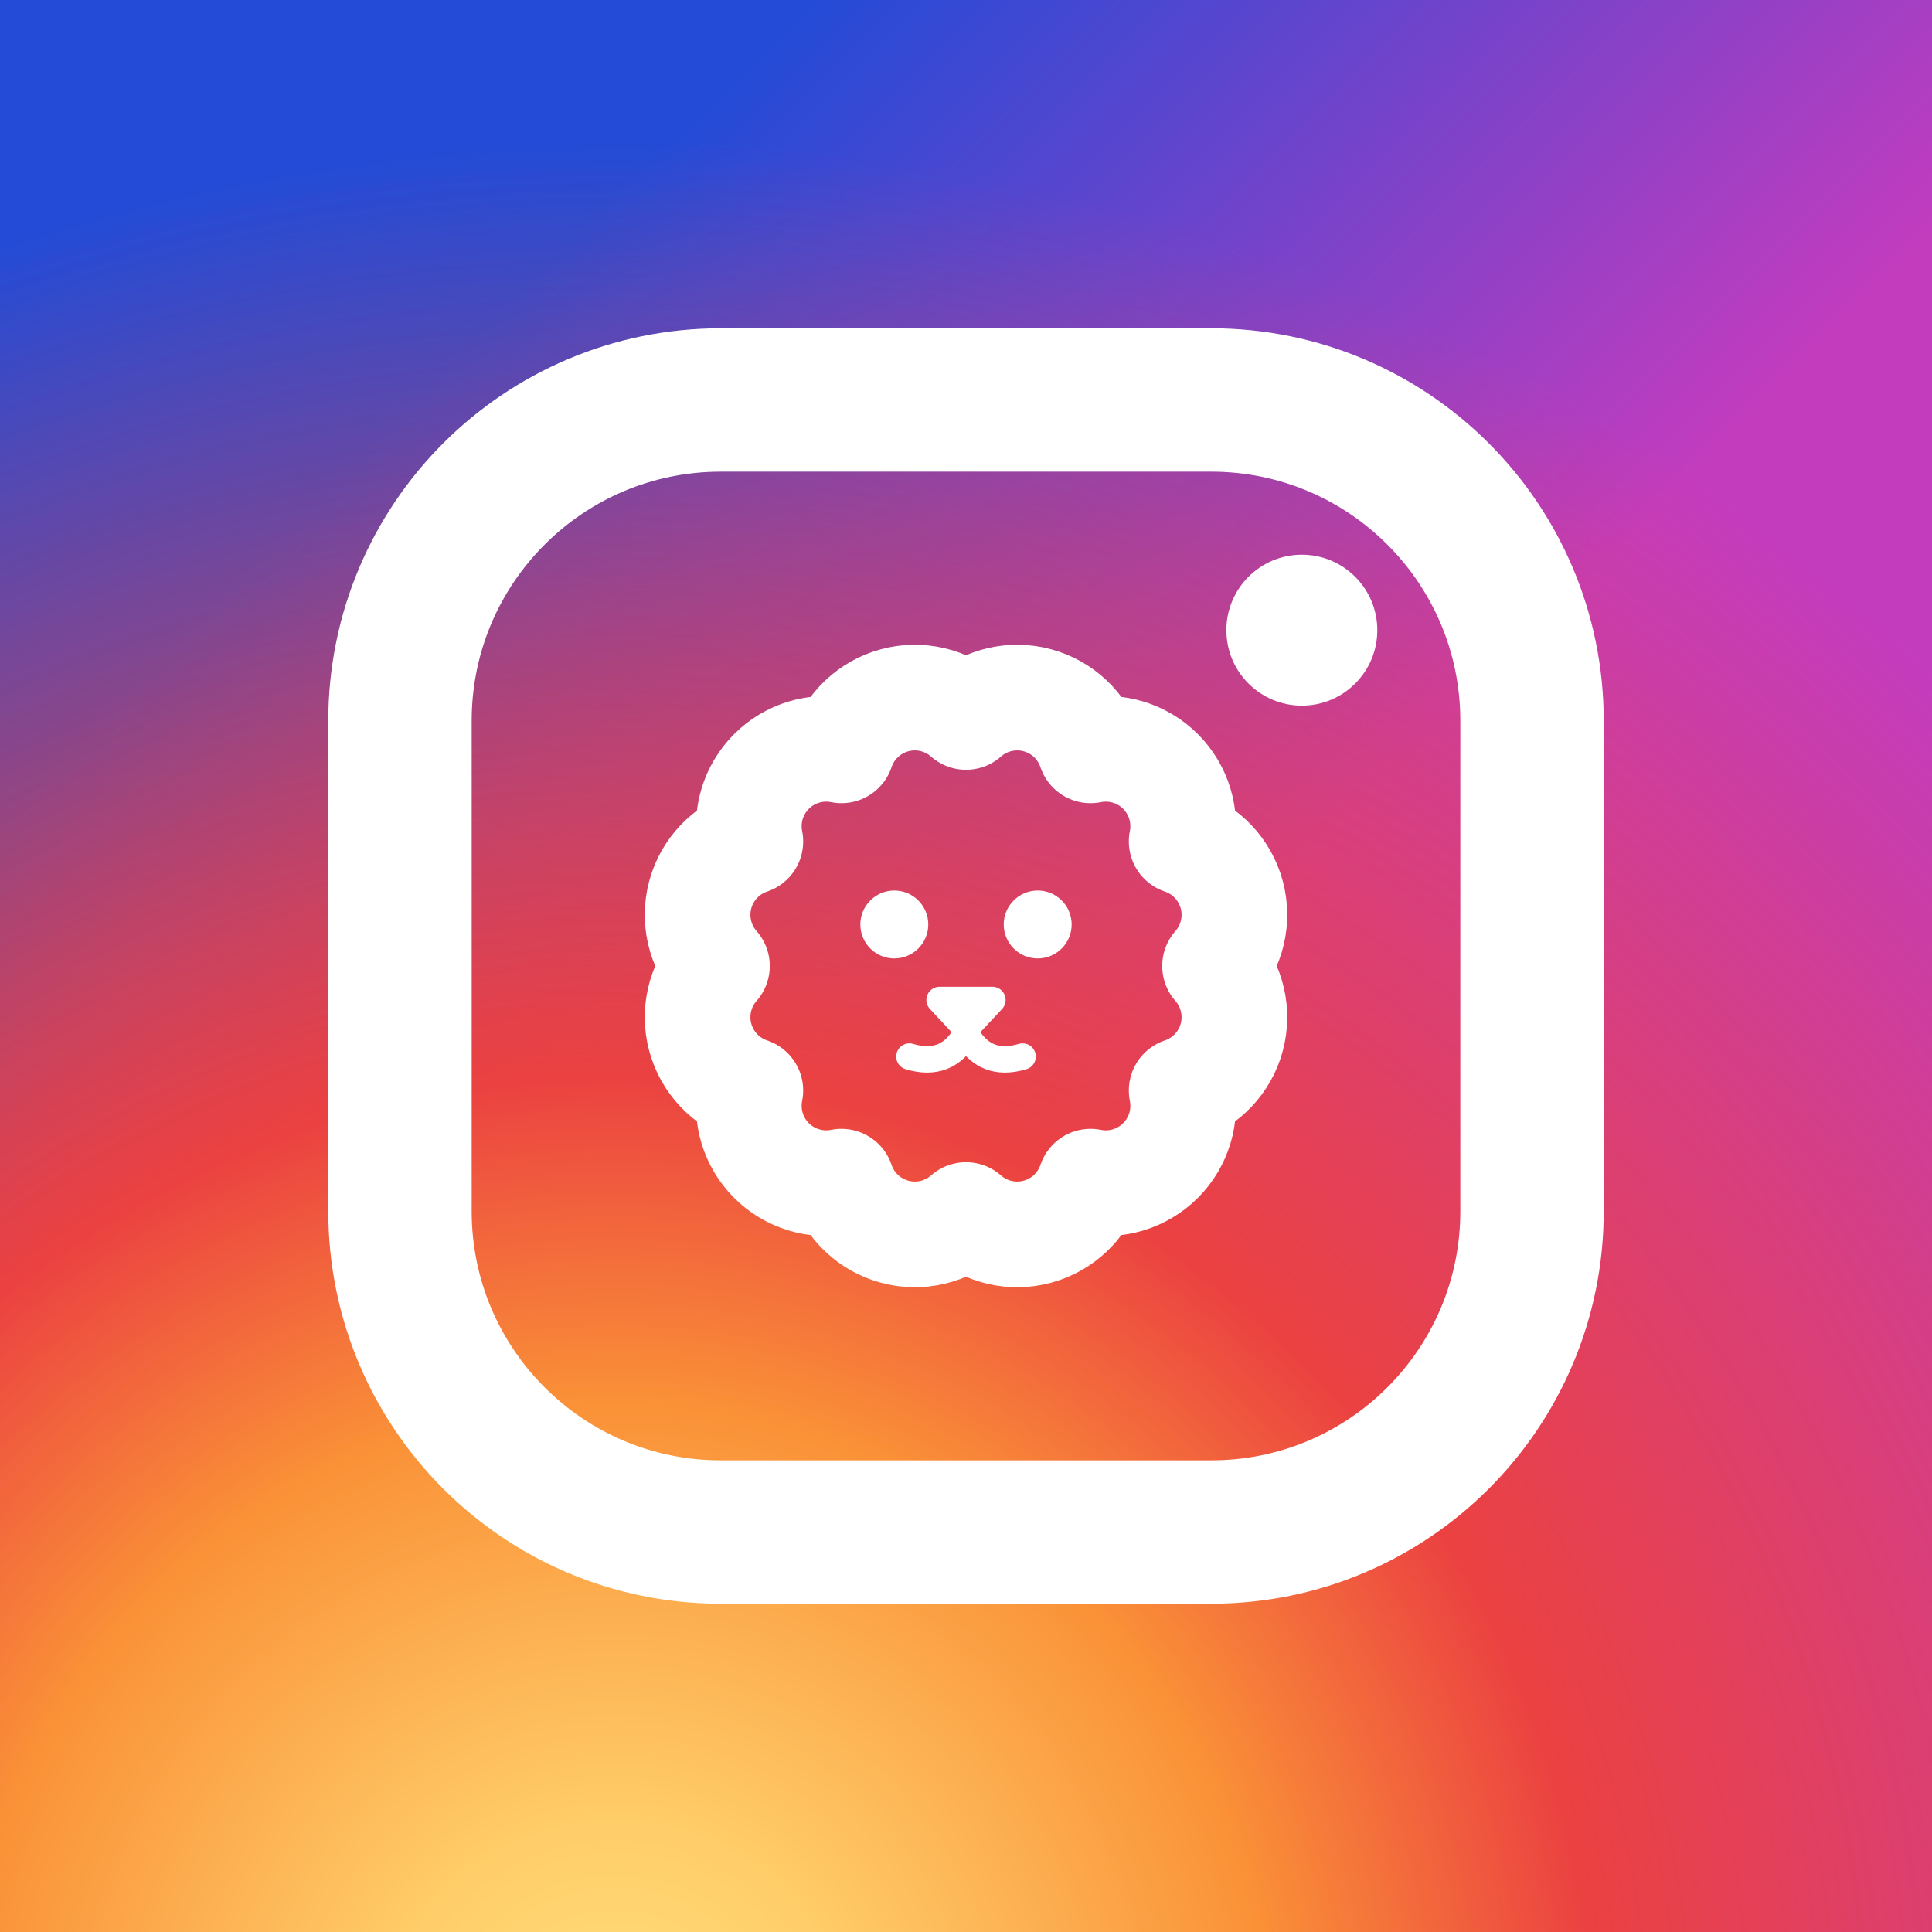
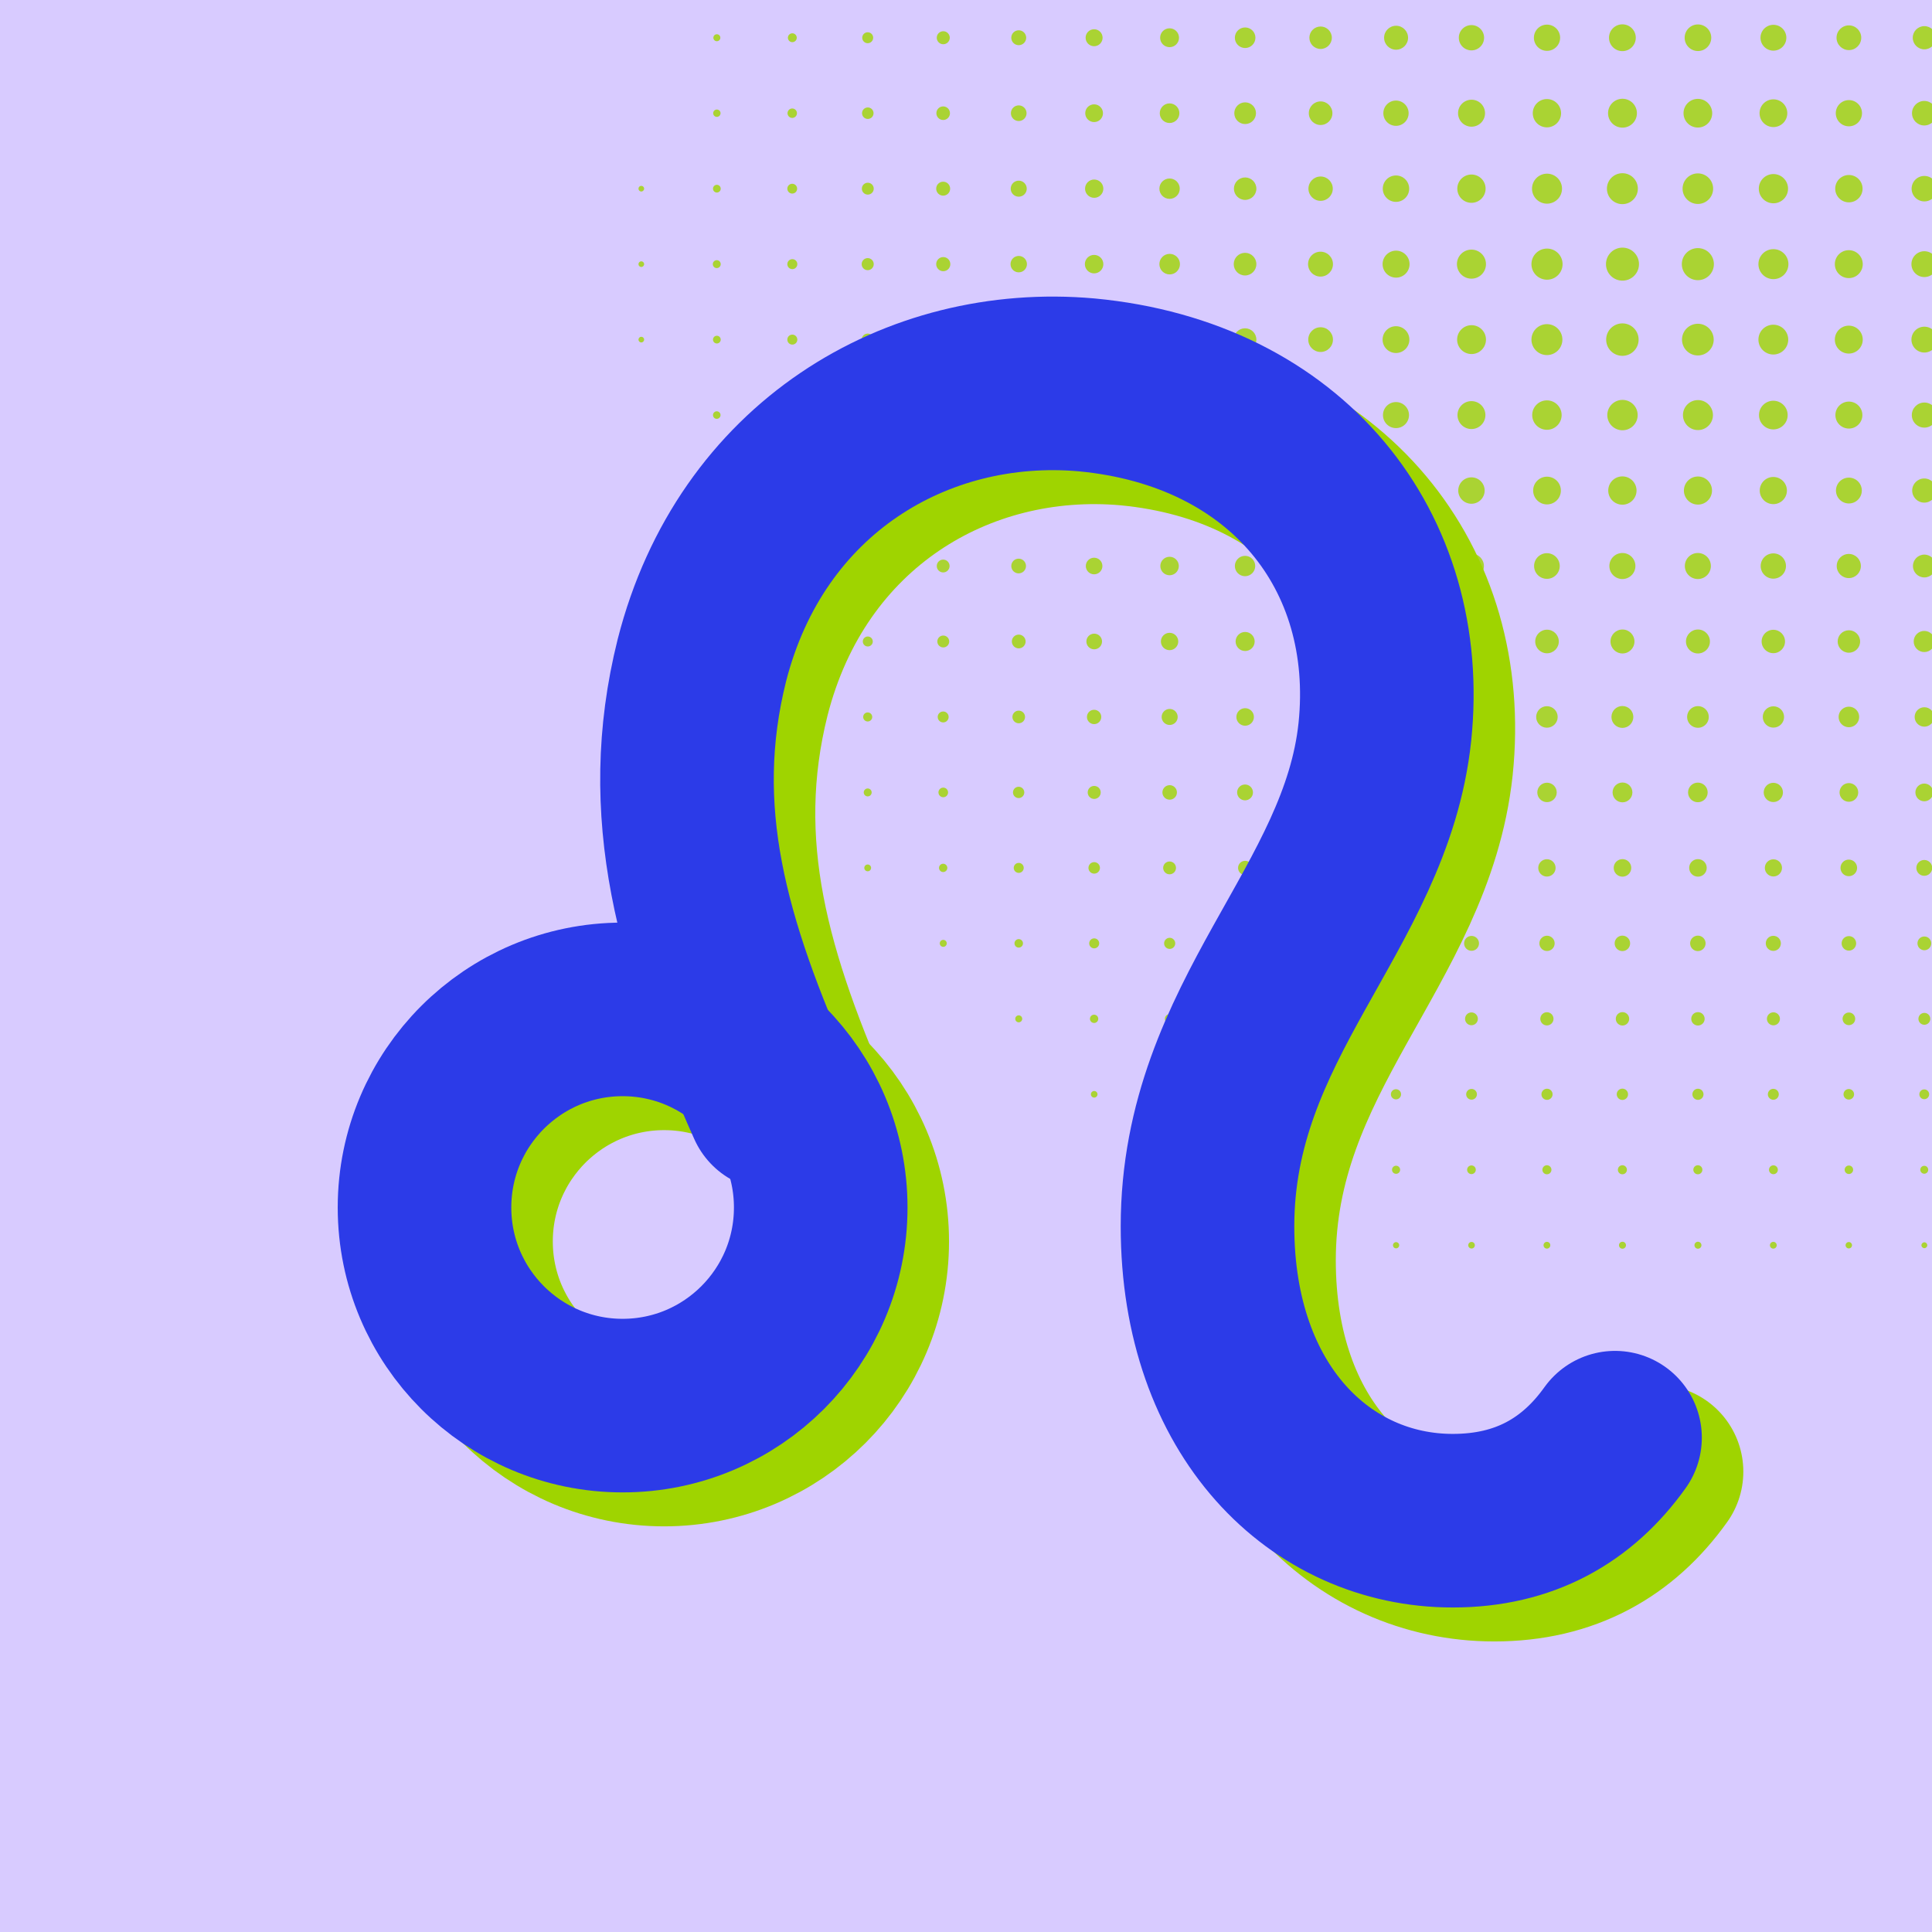
<svg xmlns="http://www.w3.org/2000/svg" viewBox="0 0 1024 1024">
-   <defs>
-     <linearGradient id="leogram-base" x1="0.12" y1="0.12" x2="0.88" y2="0.88">
-       <stop offset="0.12" stop-color="#234bd7" />
-       <stop offset="0.58" stop-color="#c33cbe" />
-     </linearGradient>
-     <radialGradient id="leogram-glow" cx="0.32" cy="1.06" r="1.2">
-       <stop offset="0" stop-color="#ffe17d" />
-       <stop offset="0.1" stop-color="#ffcd69" />
-       <stop offset="0.28" stop-color="#fa9137" />
-       <stop offset="0.42" stop-color="#eb4141" />
-       <stop offset="0.82" stop-color="#eb4141" stop-opacity="0" />
-     </radialGradient>
-   </defs>
-   <rect width="1024" height="1024" fill="url(#leogram-base)" />
-   <rect width="1024" height="1024" fill="url(#leogram-glow)" />
-   <g fill="none" stroke="#fff">
-     <rect x="212" y="212" width="600" height="600" rx="170" stroke-width="76" />
-     <path d="M512 380A41 41 0 0 1 578 397.7A41 41 0 0 1 626.3 446A41 41 0 0 1 644 512A41 41 0 0 1 626.3 578A41 41 0 0 1 578 626.3A41 41 0 0 1 512 644A41 41 0 0 1 446 626.3A41 41 0 0 1 397.7 578A41 41 0 0 1 380 512A41 41 0 0 1 397.7 446A41 41 0 0 1 446 397.7A41 41 0 0 1 512 380Z" stroke-width="56" stroke-linejoin="round" />
-     <path d="M498 530h28l-14 15z" fill="#fff" stroke-width="14" stroke-linejoin="round" />
-     <path d="M512 548q-10 18-30 12M512 548q10 18 30 12" stroke-width="14" stroke-linecap="round" />
-   </g>
-   <g fill="#fff">
-     <circle cx="690" cy="334" r="40" />
-     <circle cx="474" cy="490" r="18" />
-     <circle cx="550" cy="490" r="18" />
+   <rect width="1024" height="1024" fill="#d8cbff" />
+   <path fill="#9fd400" opacity="0.8" d="M378.1 20a1.8 1.8 0 1 0 3.7 0a1.8 1.8 0 1 0 -3.7 0M417.6 20a2.3 2.3 0 1 0 4.7 0a2.3 2.3 0 1 0 -4.7 0M457.0 20a2.9 2.9 0 1 0 5.8 0a2.9 2.9 0 1 0 -5.8 0M496.5 20a3.4 3.4 0 1 0 6.9 0a3.4 3.4 0 1 0 -6.9 0M536.0 20a3.9 3.9 0 1 0 7.9 0a3.9 3.9 0 1 0 -7.9 0M575.4 20a4.5 4.5 0 1 0 9.0 0a4.5 4.5 0 1 0 -9.0 0M614.9 20a5.0 5.0 0 1 0 10.0 0a5.0 5.0 0 1 0 -10.0 0M654.5 20a5.4 5.4 0 1 0 10.9 0a5.4 5.4 0 1 0 -10.9 0M694.0 20a5.9 5.9 0 1 0 11.9 0a5.9 5.9 0 1 0 -11.9 0M733.6 20a6.3 6.3 0 1 0 12.7 0a6.3 6.3 0 1 0 -12.7 0M773.2 20a6.7 6.7 0 1 0 13.4 0a6.7 6.7 0 1 0 -13.4 0M813.0 20a6.9 6.9 0 1 0 13.9 0a6.9 6.9 0 1 0 -13.9 0M852.8 20a7.1 7.1 0 1 0 14.2 0a7.1 7.1 0 1 0 -14.2 0M892.9 20a7.0 7.0 0 1 0 14.1 0a7.0 7.0 0 1 0 -14.1 0M933.1 20a6.8 6.8 0 1 0 13.7 0a6.8 6.8 0 1 0 -13.7 0M973.4 20a6.5 6.5 0 1 0 13.1 0a6.5 6.5 0 1 0 -13.1 0M1013.8 20a6.1 6.1 0 1 0 12.3 0a6.1 6.1 0 1 0 -12.3 0M378.0 60a1.9 1.9 0 1 0 3.9 0a1.9 1.9 0 1 0 -3.9 0M417.4 60a2.5 2.5 0 1 0 5.0 0a2.5 2.5 0 1 0 -5.0 0M456.9 60a3.0 3.0 0 1 0 6.1 0a3.0 3.0 0 1 0 -6.1 0M496.3 60a3.6 3.6 0 1 0 7.2 0a3.6 3.6 0 1 0 -7.2 0M535.8 60a4.1 4.1 0 1 0 8.3 0a4.1 4.1 0 1 0 -8.3 0M575.2 60a4.7 4.7 0 1 0 9.4 0a4.7 4.7 0 1 0 -9.4 0M614.7 60a5.2 5.2 0 1 0 10.4 0a5.2 5.2 0 1 0 -10.4 0M654.2 60a5.7 5.7 0 1 0 11.5 0a5.7 5.7 0 1 0 -11.5 0M693.7 60a6.2 6.2 0 1 0 12.5 0a6.2 6.2 0 1 0 -12.5 0M733.2 60a6.7 6.7 0 1 0 13.4 0a6.7 6.7 0 1 0 -13.4 0M772.8 60a7.1 7.1 0 1 0 14.3 0a7.1 7.1 0 1 0 -14.3 0M812.4 60a7.5 7.5 0 1 0 15.0 0a7.5 7.5 0 1 0 -15.0 0M852.3 60a7.6 7.6 0 1 0 15.3 0a7.6 7.6 0 1 0 -15.3 0M892.3 60a7.6 7.6 0 1 0 15.2 0a7.6 7.6 0 1 0 -15.2 0M932.6 60a7.3 7.3 0 1 0 14.7 0a7.3 7.3 0 1 0 -14.7 0M973.0 60a6.9 6.9 0 1 0 13.9 0a6.9 6.9 0 1 0 -13.9 0M1013.4 60a6.5 6.5 0 1 0 13.0 0a6.5 6.5 0 1 0 -13.0 0M338.4 100a1.5 1.5 0 1 0 3.0 0a1.5 1.5 0 1 0 -3.0 0M377.9 100a2.0 2.0 0 1 0 4.1 0a2.0 2.0 0 1 0 -4.1 0M417.3 100a2.6 2.6 0 1 0 5.2 0a2.6 2.6 0 1 0 -5.2 0M456.8 100a3.1 3.1 0 1 0 6.3 0a3.1 3.1 0 1 0 -6.3 0M496.2 100a3.7 3.7 0 1 0 7.4 0a3.7 3.7 0 1 0 -7.4 0M535.7 100a4.2 4.2 0 1 0 8.5 0a4.2 4.2 0 1 0 -8.5 0M575.1 100a4.8 4.8 0 1 0 9.7 0a4.8 4.8 0 1 0 -9.7 0M614.5 100a5.4 5.4 0 1 0 10.8 0a5.4 5.4 0 1 0 -10.8 0M654.0 100a5.9 5.9 0 1 0 11.9 0a5.9 5.9 0 1 0 -11.9 0M693.5 100a6.4 6.4 0 1 0 12.9 0a6.4 6.4 0 1 0 -12.9 0M732.9 100a7.0 7.0 0 1 0 14.0 0a7.0 7.0 0 1 0 -14.0 0M772.4 100a7.5 7.5 0 1 0 15.0 0a7.5 7.5 0 1 0 -15.0 0M812.0 100a7.9 7.9 0 1 0 15.9 0a7.9 7.9 0 1 0 -15.9 0M851.7 100a8.2 8.2 0 1 0 16.4 0a8.2 8.2 0 1 0 -16.4 0M891.8 100a8.1 8.1 0 1 0 16.2 0a8.1 8.1 0 1 0 -16.2 0M932.2 100a7.7 7.7 0 1 0 15.5 0a7.7 7.7 0 1 0 -15.5 0M972.7 100a7.2 7.2 0 1 0 14.5 0a7.2 7.2 0 1 0 -14.5 0M1013.2 100a6.7 6.7 0 1 0 13.5 0a6.7 6.7 0 1 0 -13.5 0M338.4 140a1.5 1.5 0 1 0 3.0 0a1.5 1.5 0 1 0 -3.0 0M377.8 140a2.1 2.1 0 1 0 4.2 0a2.1 2.1 0 1 0 -4.2 0M417.3 140a2.6 2.6 0 1 0 5.3 0a2.6 2.6 0 1 0 -5.3 0M456.7 140a3.2 3.2 0 1 0 6.4 0a3.2 3.2 0 1 0 -6.4 0M496.2 140a3.7 3.7 0 1 0 7.5 0a3.7 3.7 0 1 0 -7.5 0M535.6 140a4.3 4.3 0 1 0 8.7 0a4.3 4.3 0 1 0 -8.7 0M575.0 140a4.9 4.9 0 1 0 9.8 0a4.9 4.9 0 1 0 -9.8 0M614.5 140a5.4 5.4 0 1 0 10.9 0a5.4 5.4 0 1 0 -10.9 0M653.9 140a6.0 6.0 0 1 0 12.0 0a6.0 6.0 0 1 0 -12.0 0M693.3 140a6.6 6.6 0 1 0 13.2 0a6.6 6.6 0 1 0 -13.2 0M732.8 140a7.1 7.1 0 1 0 14.3 0a7.1 7.1 0 1 0 -14.3 0M772.2 140a7.7 7.7 0 1 0 15.4 0a7.7 7.7 0 1 0 -15.4 0M811.7 140a8.2 8.2 0 1 0 16.5 0a8.2 8.2 0 1 0 -16.5 0M851.2 140a8.7 8.7 0 1 0 17.5 0a8.7 8.7 0 1 0 -17.5 0M891.4 140a8.5 8.5 0 1 0 17.0 0a8.5 8.5 0 1 0 -17.0 0M932.0 140a7.9 7.9 0 1 0 15.9 0a7.9 7.9 0 1 0 -15.9 0M972.5 140a7.4 7.4 0 1 0 14.8 0a7.4 7.4 0 1 0 -14.8 0M1013.1 140a6.8 6.8 0 1 0 13.7 0a6.8 6.8 0 1 0 -13.7 0M338.4 180a1.5 1.5 0 1 0 3.0 0a1.5 1.5 0 1 0 -3.0 0M377.9 180a2.0 2.0 0 1 0 4.1 0a2.0 2.0 0 1 0 -4.1 0M417.3 180a2.6 2.6 0 1 0 5.3 0a2.6 2.6 0 1 0 -5.3 0M456.7 180a3.2 3.2 0 1 0 6.4 0a3.2 3.2 0 1 0 -6.4 0M496.2 180a3.7 3.7 0 1 0 7.5 0a3.7 3.7 0 1 0 -7.5 0M535.6 180a4.3 4.3 0 1 0 8.6 0a4.3 4.3 0 1 0 -8.6 0M575.0 180a4.9 4.9 0 1 0 9.8 0a4.9 4.9 0 1 0 -9.8 0M614.5 180a5.4 5.4 0 1 0 10.9 0a5.4 5.4 0 1 0 -10.9 0M653.9 180a6.0 6.0 0 1 0 12.0 0a6.0 6.0 0 1 0 -12.0 0M693.4 180a6.5 6.5 0 1 0 13.1 0a6.5 6.5 0 1 0 -13.1 0M732.8 180a7.1 7.1 0 1 0 14.2 0a7.1 7.1 0 1 0 -14.2 0M772.3 180a7.6 7.6 0 1 0 15.3 0a7.6 7.6 0 1 0 -15.3 0M811.7 180a8.2 8.2 0 1 0 16.4 0a8.2 8.2 0 1 0 -16.4 0M851.3 180a8.6 8.6 0 1 0 17.2 0a8.6 8.6 0 1 0 -17.2 0M891.5 180a8.4 8.4 0 1 0 16.8 0a8.4 8.4 0 1 0 -16.8 0M932.0 180a7.9 7.9 0 1 0 15.8 0a7.9 7.9 0 1 0 -15.8 0M972.5 180a7.4 7.4 0 1 0 14.8 0a7.4 7.4 0 1 0 -14.8 0M1013.1 180a6.8 6.8 0 1 0 13.7 0a6.8 6.8 0 1 0 -13.7 0M377.9 220a2.0 2.0 0 1 0 4.0 0a2.0 2.0 0 1 0 -4.0 0M417.3 220a2.6 2.6 0 1 0 5.2 0a2.6 2.6 0 1 0 -5.2 0M456.8 220a3.1 3.1 0 1 0 6.3 0a3.1 3.1 0 1 0 -6.3 0M496.2 220a3.7 3.7 0 1 0 7.4 0a3.7 3.7 0 1 0 -7.4 0M535.7 220a4.2 4.2 0 1 0 8.5 0a4.2 4.2 0 1 0 -8.5 0M575.1 220a4.8 4.8 0 1 0 9.6 0a4.8 4.8 0 1 0 -9.6 0M614.6 220a5.3 5.3 0 1 0 10.7 0a5.3 5.3 0 1 0 -10.7 0M654.0 220a5.9 5.9 0 1 0 11.8 0a5.9 5.9 0 1 0 -11.8 0M693.5 220a6.4 6.4 0 1 0 12.8 0a6.4 6.4 0 1 0 -12.8 0M733.0 220a6.9 6.9 0 1 0 13.8 0a6.9 6.9 0 1 0 -13.8 0M772.5 220a7.4 7.4 0 1 0 14.8 0a7.4 7.4 0 1 0 -14.8 0M812.1 220a7.8 7.8 0 1 0 15.6 0a7.8 7.8 0 1 0 -15.6 0M851.9 220a8.0 8.0 0 1 0 16.1 0a8.0 8.0 0 1 0 -16.1 0M892.0 220a7.9 7.9 0 1 0 15.9 0a7.9 7.9 0 1 0 -15.9 0M932.3 220a7.6 7.6 0 1 0 15.2 0a7.6 7.6 0 1 0 -15.2 0M972.8 220a7.1 7.1 0 1 0 14.3 0a7.1 7.1 0 1 0 -14.3 0M1013.3 220a6.6 6.6 0 1 0 13.3 0a6.6 6.6 0 1 0 -13.3 0M378.0 260a1.9 1.9 0 1 0 3.8 0a1.9 1.9 0 1 0 -3.8 0M417.5 260a2.4 2.4 0 1 0 4.9 0a2.4 2.4 0 1 0 -4.9 0M456.9 260a3.0 3.0 0 1 0 6.0 0a3.0 3.0 0 1 0 -6.0 0M496.4 260a3.5 3.5 0 1 0 7.1 0a3.5 3.5 0 1 0 -7.1 0M535.8 260a4.1 4.1 0 1 0 8.2 0a4.1 4.1 0 1 0 -8.2 0M575.3 260a4.6 4.6 0 1 0 9.3 0a4.6 4.6 0 1 0 -9.3 0M614.8 260a5.1 5.1 0 1 0 10.3 0a5.1 5.1 0 1 0 -10.3 0M654.3 260a5.6 5.6 0 1 0 11.3 0a5.6 5.6 0 1 0 -11.3 0M693.8 260a6.1 6.1 0 1 0 12.3 0a6.1 6.1 0 1 0 -12.3 0M733.3 260a6.6 6.6 0 1 0 13.2 0a6.6 6.6 0 1 0 -13.2 0M772.9 260a7.0 7.0 0 1 0 14.0 0a7.0 7.0 0 1 0 -14.0 0M812.6 260a7.3 7.3 0 1 0 14.7 0a7.3 7.3 0 1 0 -14.7 0M852.4 260a7.5 7.5 0 1 0 15.0 0a7.5 7.5 0 1 0 -15.0 0M892.5 260a7.4 7.4 0 1 0 14.9 0a7.4 7.4 0 1 0 -14.9 0M932.7 260a7.2 7.2 0 1 0 14.4 0a7.2 7.2 0 1 0 -14.4 0M973.1 260a6.8 6.8 0 1 0 13.7 0a6.8 6.8 0 1 0 -13.7 0M1013.5 260a6.4 6.4 0 1 0 12.8 0a6.4 6.4 0 1 0 -12.8 0M378.1 300a1.8 1.8 0 1 0 3.6 0a1.8 1.8 0 1 0 -3.6 0M417.6 300a2.3 2.3 0 1 0 4.6 0a2.3 2.3 0 1 0 -4.6 0M457.1 300a2.8 2.8 0 1 0 5.7 0a2.8 2.8 0 1 0 -5.7 0M496.5 300a3.4 3.4 0 1 0 6.8 0a3.4 3.4 0 1 0 -6.8 0M536.0 300a3.9 3.9 0 1 0 7.8 0a3.9 3.9 0 1 0 -7.8 0M575.5 300a4.4 4.4 0 1 0 8.8 0a4.4 4.4 0 1 0 -8.8 0M615.0 300a4.9 4.9 0 1 0 9.8 0a4.9 4.9 0 1 0 -9.8 0M654.5 300a5.4 5.4 0 1 0 10.8 0a5.4 5.4 0 1 0 -10.8 0M694.1 300a5.8 5.8 0 1 0 11.6 0a5.8 5.8 0 1 0 -11.6 0M733.7 300a6.2 6.2 0 1 0 12.5 0a6.2 6.2 0 1 0 -12.5 0M773.4 300a6.5 6.5 0 1 0 13.1 0a6.5 6.5 0 1 0 -13.1 0M813.1 300a6.8 6.8 0 1 0 13.6 0a6.8 6.8 0 1 0 -13.6 0M853.0 300a6.9 6.9 0 1 0 13.8 0a6.9 6.9 0 1 0 -13.8 0M893.0 300a6.9 6.9 0 1 0 13.8 0a6.9 6.9 0 1 0 -13.8 0M933.2 300a6.7 6.7 0 1 0 13.4 0a6.7 6.7 0 1 0 -13.4 0M973.5 300a6.4 6.4 0 1 0 12.8 0a6.4 6.4 0 1 0 -12.8 0M1013.9 300a6.0 6.0 0 1 0 12.1 0a6.0 6.0 0 1 0 -12.1 0M378.3 340a1.6 1.6 0 1 0 3.2 0a1.6 1.6 0 1 0 -3.2 0M417.8 340a2.1 2.1 0 1 0 4.3 0a2.1 2.1 0 1 0 -4.3 0M457.3 340a2.6 2.6 0 1 0 5.3 0a2.6 2.6 0 1 0 -5.3 0M496.8 340a3.1 3.1 0 1 0 6.3 0a3.1 3.1 0 1 0 -6.3 0M536.3 340a3.6 3.6 0 1 0 7.3 0a3.6 3.6 0 1 0 -7.3 0M575.8 340a4.1 4.1 0 1 0 8.3 0a4.1 4.1 0 1 0 -8.3 0M615.3 340a4.6 4.6 0 1 0 9.2 0a4.6 4.6 0 1 0 -9.2 0M654.9 340a5.0 5.0 0 1 0 10.1 0a5.0 5.0 0 1 0 -10.1 0M694.5 340a5.4 5.4 0 1 0 10.9 0a5.4 5.4 0 1 0 -10.9 0M734.1 340a5.8 5.8 0 1 0 11.6 0a5.8 5.8 0 1 0 -11.6 0M773.9 340a6.0 6.0 0 1 0 12.1 0a6.0 6.0 0 1 0 -12.1 0M813.7 340a6.2 6.2 0 1 0 12.5 0a6.2 6.2 0 1 0 -12.5 0M853.6 340a6.3 6.3 0 1 0 12.7 0a6.3 6.3 0 1 0 -12.7 0M893.6 340a6.3 6.3 0 1 0 12.7 0a6.3 6.3 0 1 0 -12.7 0M933.7 340a6.2 6.2 0 1 0 12.4 0a6.2 6.2 0 1 0 -12.4 0M974.0 340a5.9 5.9 0 1 0 11.9 0a5.9 5.9 0 1 0 -11.9 0M1014.3 340a5.6 5.6 0 1 0 11.2 0a5.6 5.6 0 1 0 -11.2 0M418.0 380a1.9 1.9 0 1 0 3.8 0a1.9 1.9 0 1 0 -3.8 0M457.5 380a2.4 2.4 0 1 0 4.8 0a2.4 2.4 0 1 0 -4.8 0M497.0 380a2.9 2.9 0 1 0 5.8 0a2.9 2.9 0 1 0 -5.8 0M536.6 380a3.3 3.3 0 1 0 6.7 0a3.3 3.3 0 1 0 -6.7 0M576.1 380a3.8 3.8 0 1 0 7.6 0a3.8 3.8 0 1 0 -7.6 0M615.7 380a4.2 4.2 0 1 0 8.5 0a4.2 4.2 0 1 0 -8.5 0M655.3 380a4.6 4.6 0 1 0 9.3 0a4.6 4.6 0 1 0 -9.3 0M694.9 380a5.0 5.0 0 1 0 10.0 0a5.0 5.0 0 1 0 -10.0 0M734.6 380a5.3 5.3 0 1 0 10.6 0a5.3 5.3 0 1 0 -10.6 0M774.4 380a5.5 5.5 0 1 0 11.1 0a5.5 5.5 0 1 0 -11.1 0M814.2 380a5.7 5.7 0 1 0 11.4 0a5.7 5.7 0 1 0 -11.4 0M854.1 380a5.8 5.8 0 1 0 11.6 0a5.8 5.8 0 1 0 -11.6 0M894.2 380a5.7 5.7 0 1 0 11.5 0a5.7 5.7 0 1 0 -11.5 0M934.3 380a5.6 5.6 0 1 0 11.3 0a5.6 5.6 0 1 0 -11.3 0M974.5 380a5.4 5.4 0 1 0 10.9 0a5.4 5.4 0 1 0 -10.9 0M1014.8 380a5.1 5.1 0 1 0 10.3 0a5.1 5.1 0 1 0 -10.3 0M418.3 420a1.6 1.6 0 1 0 3.2 0a1.6 1.6 0 1 0 -3.2 0M457.8 420a2.1 2.1 0 1 0 4.2 0a2.1 2.1 0 1 0 -4.2 0M497.4 420a2.5 2.5 0 1 0 5.1 0a2.5 2.5 0 1 0 -5.1 0M536.9 420a3.0 3.0 0 1 0 6.0 0a3.0 3.0 0 1 0 -6.0 0M576.5 420a3.4 3.4 0 1 0 6.9 0a3.4 3.4 0 1 0 -6.9 0M616.1 420a3.8 3.8 0 1 0 7.7 0a3.8 3.8 0 1 0 -7.7 0M655.7 420a4.2 4.2 0 1 0 8.4 0a4.2 4.2 0 1 0 -8.4 0M695.4 420a4.5 4.5 0 1 0 9.1 0a4.5 4.5 0 1 0 -9.1 0M735.1 420a4.8 4.8 0 1 0 9.6 0a4.8 4.8 0 1 0 -9.6 0M774.9 420a5.0 5.0 0 1 0 10.1 0a5.0 5.0 0 1 0 -10.1 0M814.8 420a5.1 5.1 0 1 0 10.3 0a5.1 5.1 0 1 0 -10.3 0M854.7 420a5.2 5.2 0 1 0 10.5 0a5.2 5.2 0 1 0 -10.5 0M894.7 420a5.2 5.2 0 1 0 10.4 0a5.2 5.2 0 1 0 -10.4 0M934.8 420a5.1 5.1 0 1 0 10.2 0a5.1 5.1 0 1 0 -10.2 0M975.0 420a4.9 4.9 0 1 0 9.9 0a4.9 4.9 0 1 0 -9.9 0M1015.2 420a4.7 4.7 0 1 0 9.4 0a4.7 4.7 0 1 0 -9.4 0M458.1 460a1.8 1.8 0 1 0 3.6 0a1.8 1.8 0 1 0 -3.6 0M497.7 460a2.2 2.2 0 1 0 4.4 0a2.2 2.2 0 1 0 -4.4 0M537.3 460a2.6 2.6 0 1 0 5.3 0a2.6 2.6 0 1 0 -5.3 0M576.9 460a3.0 3.0 0 1 0 6.1 0a3.0 3.0 0 1 0 -6.1 0M616.5 460a3.4 3.4 0 1 0 6.8 0a3.4 3.4 0 1 0 -6.8 0M656.2 460a3.7 3.7 0 1 0 7.5 0a3.7 3.7 0 1 0 -7.5 0M695.9 460a4.0 4.0 0 1 0 8.1 0a4.0 4.0 0 1 0 -8.1 0M735.6 460a4.3 4.3 0 1 0 8.6 0a4.3 4.3 0 1 0 -8.6 0M775.4 460a4.5 4.5 0 1 0 9.0 0a4.5 4.5 0 1 0 -9.0 0M815.3 460a4.6 4.6 0 1 0 9.2 0a4.6 4.6 0 1 0 -9.2 0M855.3 460a4.6 4.6 0 1 0 9.3 0a4.6 4.6 0 1 0 -9.3 0M895.3 460a4.6 4.6 0 1 0 9.3 0a4.6 4.6 0 1 0 -9.3 0M935.4 460a4.5 4.5 0 1 0 9.1 0a4.5 4.5 0 1 0 -9.1 0M975.5 460a4.4 4.4 0 1 0 8.8 0a4.4 4.4 0 1 0 -8.8 0M1015.7 460a4.2 4.2 0 1 0 8.4 0a4.2 4.2 0 1 0 -8.4 0M498.1 500a1.8 1.8 0 1 0 3.7 0a1.8 1.8 0 1 0 -3.7 0M537.7 500a2.2 2.2 0 1 0 4.5 0a2.2 2.2 0 1 0 -4.5 0M577.3 500a2.6 2.6 0 1 0 5.3 0a2.6 2.6 0 1 0 -5.3 0M617.0 500a2.9 2.9 0 1 0 5.9 0a2.9 2.9 0 1 0 -5.9 0M656.6 500a3.3 3.3 0 1 0 6.6 0a3.3 3.3 0 1 0 -6.6 0M696.4 500a3.5 3.5 0 1 0 7.1 0a3.5 3.5 0 1 0 -7.1 0M736.1 500a3.8 3.8 0 1 0 7.6 0a3.8 3.8 0 1 0 -7.6 0M776.0 500a3.9 3.9 0 1 0 7.9 0a3.9 3.9 0 1 0 -7.9 0M815.9 500a4.0 4.0 0 1 0 8.1 0a4.0 4.0 0 1 0 -8.1 0M855.8 500a4.1 4.1 0 1 0 8.2 0a4.1 4.1 0 1 0 -8.2 0M895.8 500a4.1 4.1 0 1 0 8.2 0a4.1 4.1 0 1 0 -8.2 0M935.9 500a4.0 4.0 0 1 0 8.0 0a4.0 4.0 0 1 0 -8.0 0M976.1 500a3.8 3.8 0 1 0 7.7 0a3.8 3.8 0 1 0 -7.7 0M1016.3 500a3.6 3.6 0 1 0 7.3 0a3.6 3.6 0 1 0 -7.3 0M538.1 540a1.8 1.8 0 1 0 3.7 0a1.8 1.8 0 1 0 -3.7 0M577.7 540a2.2 2.2 0 1 0 4.4 0a2.2 2.2 0 1 0 -4.4 0M617.4 540a2.5 2.5 0 1 0 5.0 0a2.5 2.5 0 1 0 -5.0 0M657.1 540a2.8 2.8 0 1 0 5.6 0a2.8 2.8 0 1 0 -5.6 0M696.9 540a3.0 3.0 0 1 0 6.1 0a3.0 3.0 0 1 0 -6.1 0M736.7 540a3.2 3.2 0 1 0 6.5 0a3.2 3.2 0 1 0 -6.5 0M776.5 540a3.4 3.4 0 1 0 6.8 0a3.4 3.4 0 1 0 -6.8 0M816.4 540a3.5 3.5 0 1 0 7.0 0a3.5 3.5 0 1 0 -7.0 0M856.4 540a3.5 3.5 0 1 0 7.1 0a3.5 3.5 0 1 0 -7.1 0M896.4 540a3.5 3.5 0 1 0 7.1 0a3.5 3.5 0 1 0 -7.1 0M936.5 540a3.4 3.4 0 1 0 6.9 0a3.4 3.4 0 1 0 -6.9 0M976.6 540a3.3 3.3 0 1 0 6.7 0a3.3 3.3 0 1 0 -6.7 0M1016.8 540a3.1 3.1 0 1 0 6.3 0a3.1 3.1 0 1 0 -6.3 0M578.2 580a1.7 1.7 0 1 0 3.5 0a1.7 1.7 0 1 0 -3.5 0M617.9 580a2.0 2.0 0 1 0 4.1 0a2.0 2.0 0 1 0 -4.1 0M657.6 580a2.3 2.3 0 1 0 4.6 0a2.3 2.3 0 1 0 -4.6 0M697.4 580a2.5 2.5 0 1 0 5.0 0a2.5 2.5 0 1 0 -5.0 0M737.2 580a2.7 2.7 0 1 0 5.4 0a2.7 2.7 0 1 0 -5.4 0M777.1 580a2.8 2.8 0 1 0 5.7 0a2.8 2.8 0 1 0 -5.7 0M817.0 580a2.9 2.9 0 1 0 5.9 0a2.9 2.9 0 1 0 -5.9 0M856.9 580a3.0 3.0 0 1 0 6.0 0a3.0 3.0 0 1 0 -6.0 0M897.0 580a2.9 2.9 0 1 0 5.9 0a2.9 2.9 0 1 0 -5.9 0M937.0 580a2.9 2.9 0 1 0 5.8 0a2.9 2.9 0 1 0 -5.8 0M977.1 580a2.8 2.8 0 1 0 5.6 0a2.8 2.8 0 1 0 -5.6 0M1017.3 580a2.6 2.6 0 1 0 5.2 0a2.6 2.6 0 1 0 -5.2 0M618.4 620a1.5 1.5 0 1 0 3.1 0a1.5 1.5 0 1 0 -3.1 0M658.1 620a1.8 1.8 0 1 0 3.6 0a1.8 1.8 0 1 0 -3.6 0M697.9 620a2.0 2.0 0 1 0 4.0 0a2.0 2.0 0 1 0 -4.0 0M737.8 620a2.1 2.1 0 1 0 4.3 0a2.1 2.1 0 1 0 -4.3 0M777.6 620a2.3 2.3 0 1 0 4.6 0a2.3 2.3 0 1 0 -4.6 0M817.5 620a2.4 2.4 0 1 0 4.8 0a2.4 2.4 0 1 0 -4.8 0M857.5 620a2.4 2.4 0 1 0 4.8 0a2.4 2.4 0 1 0 -4.8 0M897.5 620a2.4 2.4 0 1 0 4.8 0a2.4 2.4 0 1 0 -4.8 0M937.6 620a2.3 2.3 0 1 0 4.7 0a2.3 2.3 0 1 0 -4.7 0M977.7 620a2.2 2.2 0 1 0 4.5 0a2.2 2.2 0 1 0 -4.5 0M1017.8 620a2.1 2.1 0 1 0 4.2 0a2.1 2.1 0 1 0 -4.2 0M738.3 660a1.6 1.6 0 1 0 3.3 0a1.6 1.6 0 1 0 -3.3 0M778.2 660a1.7 1.7 0 1 0 3.5 0a1.7 1.7 0 1 0 -3.5 0M818.1 660a1.8 1.8 0 1 0 3.6 0a1.8 1.8 0 1 0 -3.6 0M858.1 660a1.8 1.8 0 1 0 3.7 0a1.8 1.8 0 1 0 -3.7 0M898.1 660a1.8 1.8 0 1 0 3.7 0a1.8 1.8 0 1 0 -3.7 0M938.1 660a1.8 1.8 0 1 0 3.6 0a1.8 1.8 0 1 0 -3.6 0M978.2 660a1.7 1.7 0 1 0 3.4 0a1.7 1.7 0 1 0 -3.4 0M1018.4 660a1.5 1.5 0 1 0 3.1 0a1.5 1.5 0 1 0 -3.1 0" />
+   <g fill="none" stroke-width="92" stroke-linecap="round" stroke-linejoin="round">
+     <g stroke="#9fd400" transform="translate(22 18)">
+       <circle cx="330" cy="640" r="105" />
+       <path d="M410 585C372 500 352 430 372 350C398 248 486 196 576 204C682 214 744 292 734 388C724 482 640 540 640 650C640 748 700 806 770 806C808 806 836 790 856 762" />
+     </g>
+     <g stroke="#2c3be8">
+       <circle cx="330" cy="640" r="105" />
+       <path d="M410 585C372 500 352 430 372 350C398 248 486 196 576 204C682 214 744 292 734 388C724 482 640 540 640 650C640 748 700 806 770 806C808 806 836 790 856 762" />
+     </g>
  </g>
</svg>
